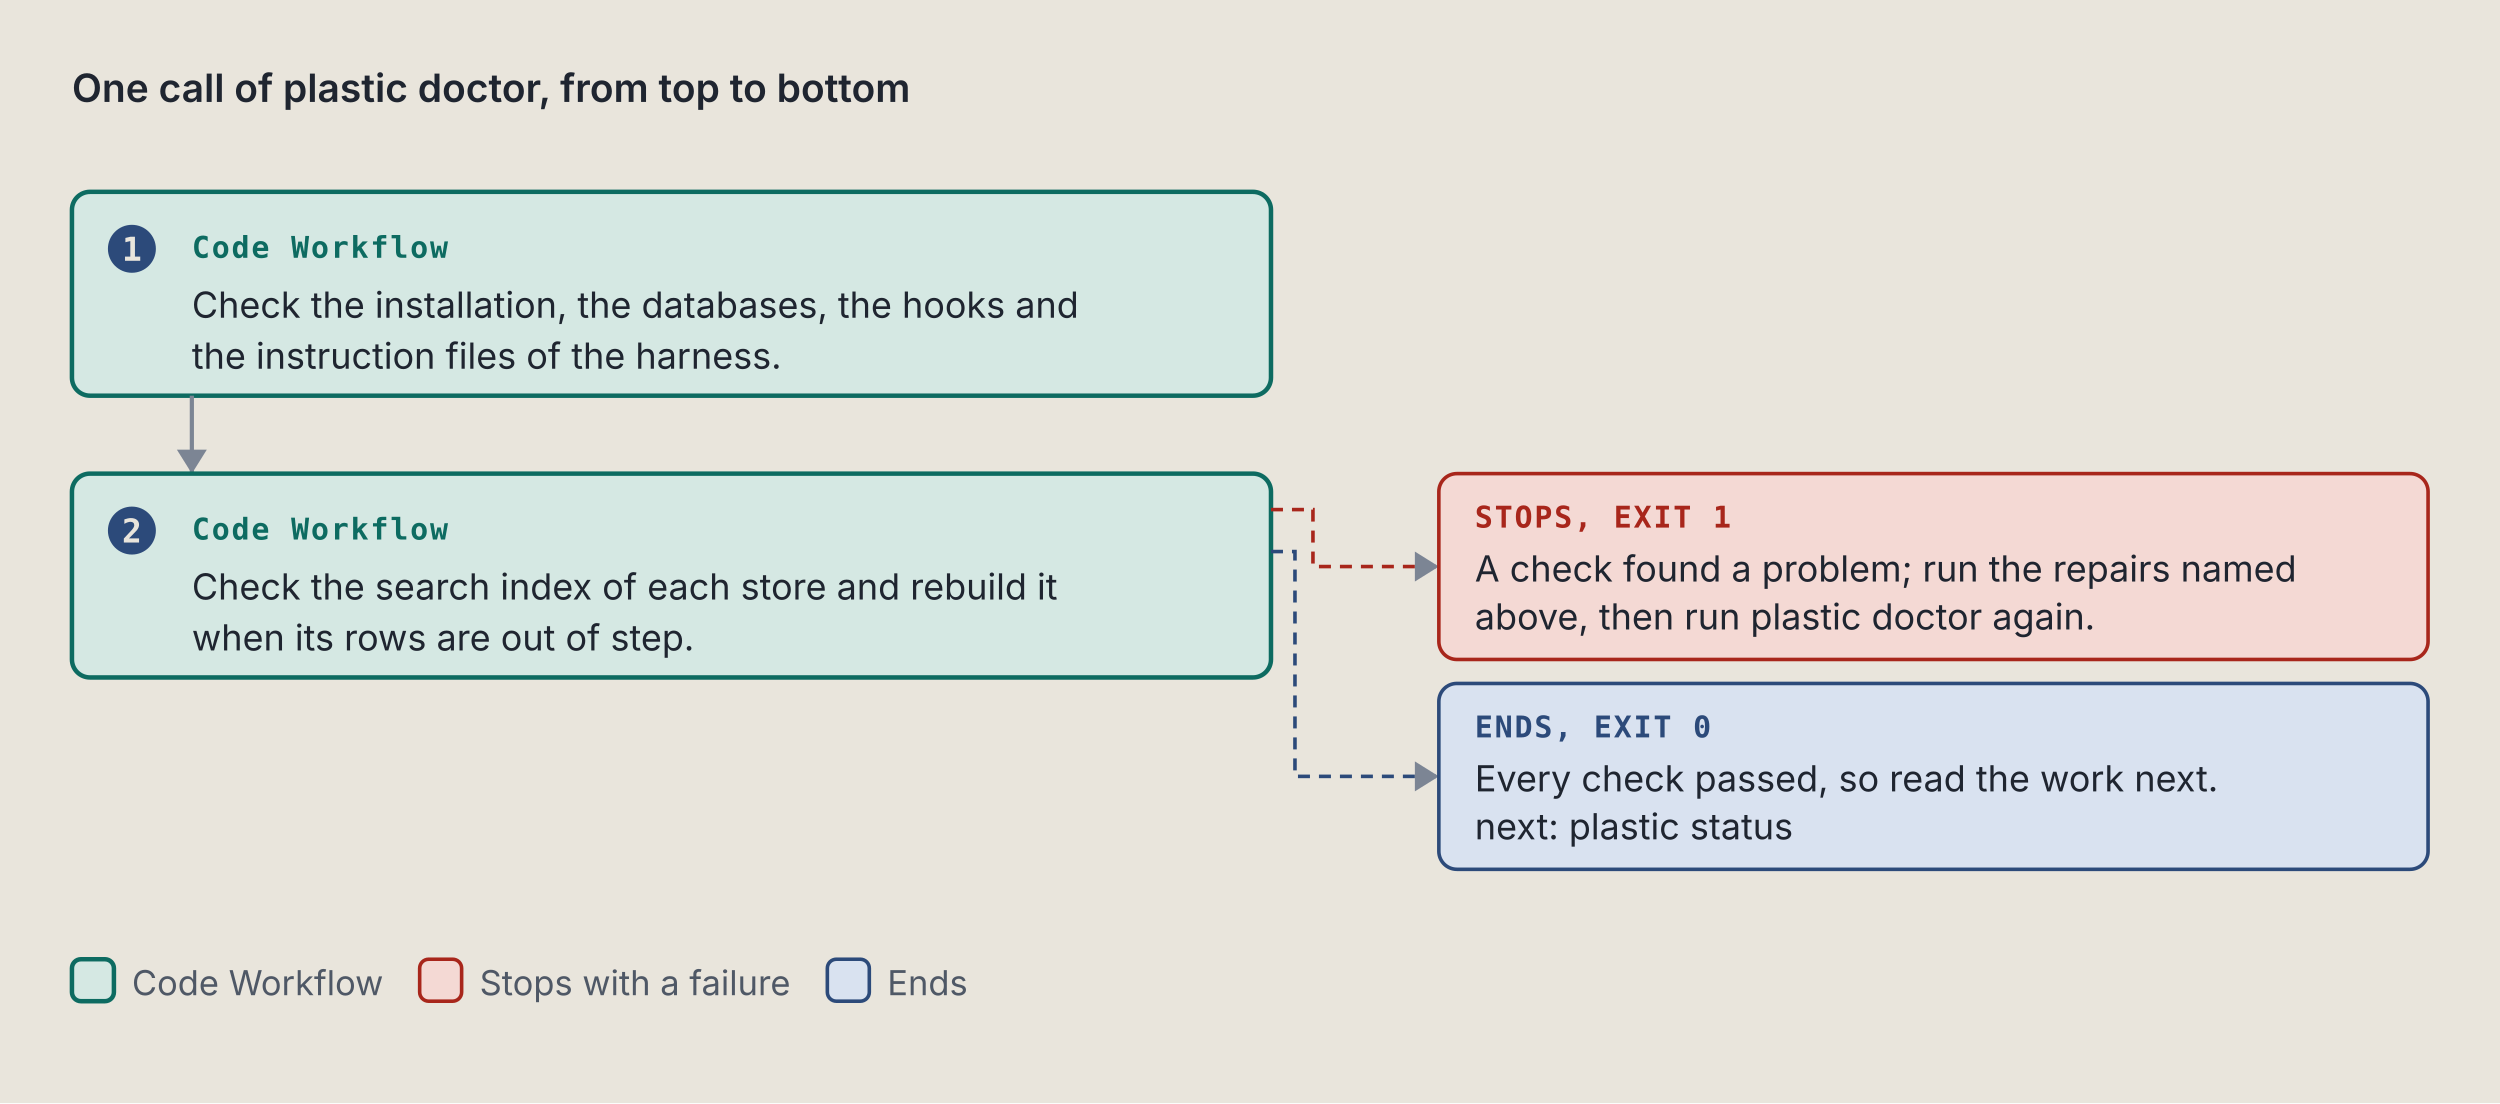
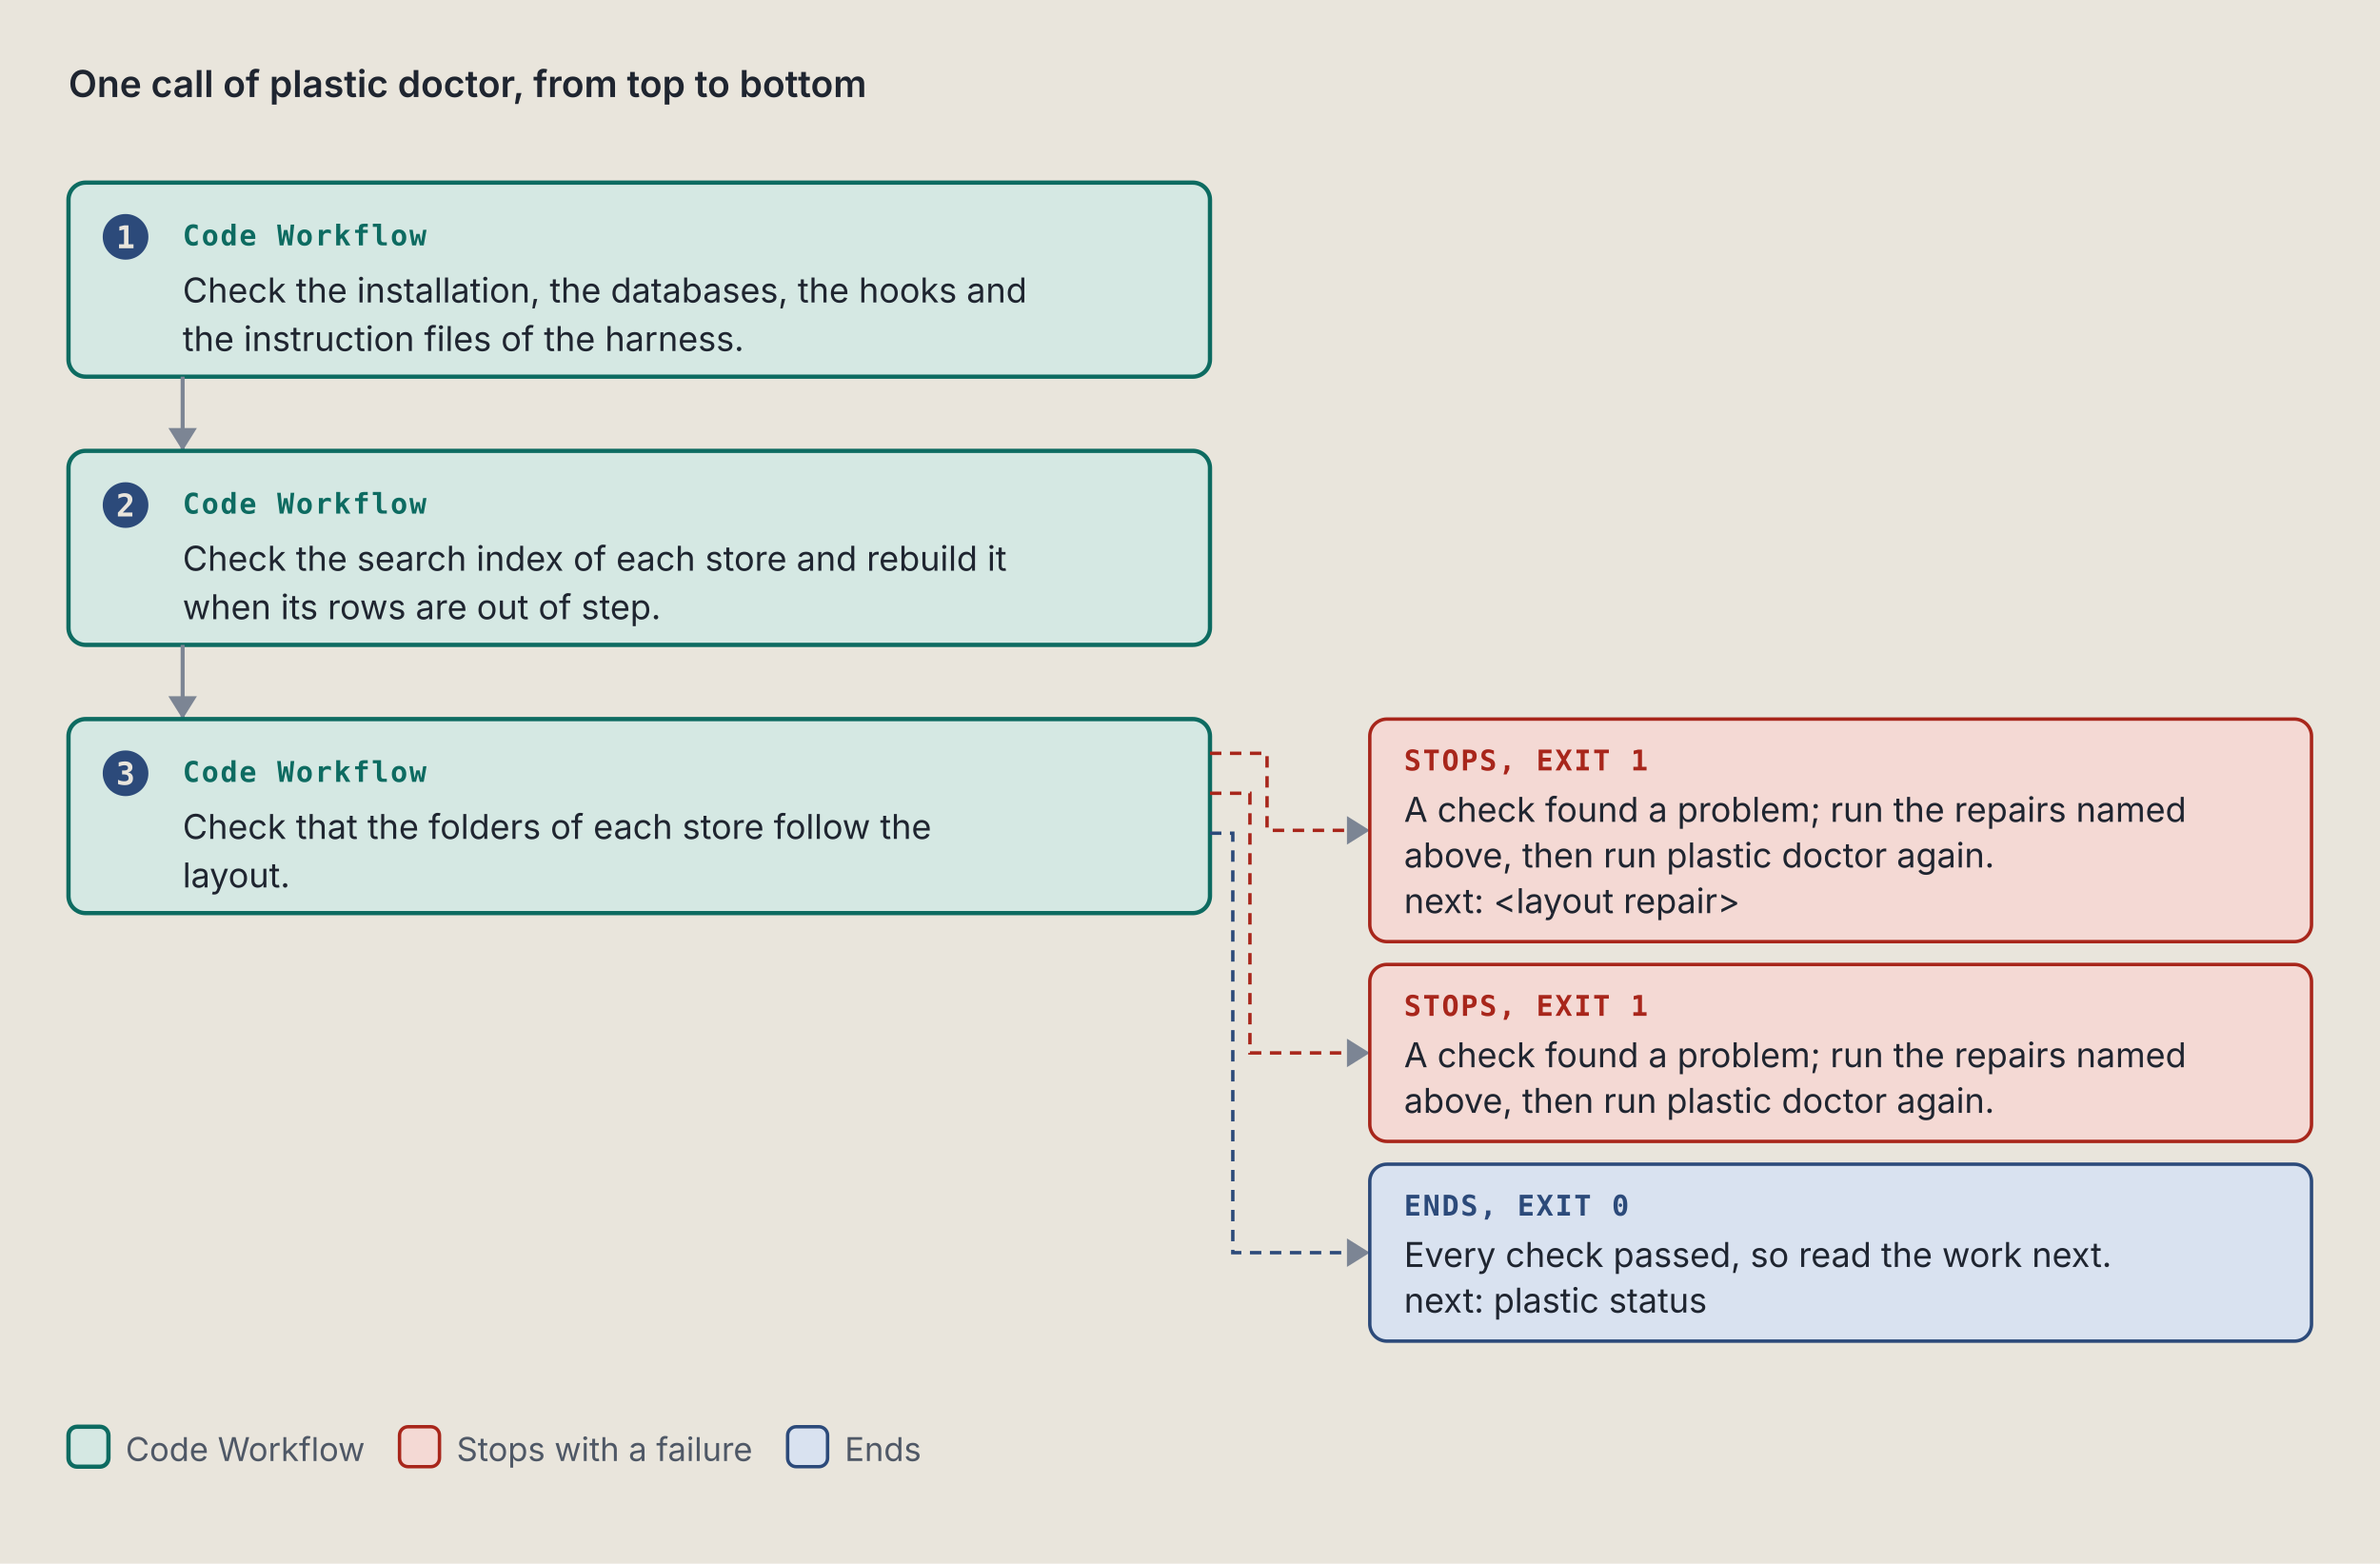
- <svg xmlns="http://www.w3.org/2000/svg" viewBox="0 0 834 368" width="834" height="368" role="img" xml:space="preserve">
+ <svg xmlns="http://www.w3.org/2000/svg" viewBox="0 0 834 548" width="834" height="548" role="img" xml:space="preserve">
  <style>.ground { fill: #e9e5dc; }
.card { fill: #f4f1ea; stroke: #7c8594; stroke-width: 1; }
.lane-code { fill: #d5e8e3; stroke: #0d6b61; stroke-width: 1.5; }
.lane-agent { fill: #f1e2c7; stroke: #9a5508; stroke-width: 1.5; }
.stop-refusal { fill: #e4dcf5; stroke: #5b35b0; stroke-width: 1.2; }
.stop-failure { fill: #f4d9d4; stroke: #a8261b; stroke-width: 1.2; }
.end { fill: #d9e2f0; stroke: #2c4a7a; stroke-width: 1.2; }
.stop-end { fill: #d9e2f0; stroke: #2c4a7a; stroke-width: 1.2; }
.stop-handoff { fill: #f1e2c7; stroke: #9a5508; stroke-width: 1.2; stroke-dasharray: 5 3; }
.wire-handoff { fill: none; stroke: #9a5508; stroke-width: 1.2; stroke-dasharray: 4 3; }
.wire-end { fill: none; stroke: #2c4a7a; stroke-width: 1.2; stroke-dasharray: 4 3; }
.tag-handoff { fill: #9a5508; }
.k { fill: #4f5866; font: 11.5px "IBM Plex Sans", system-ui, -apple-system, "Segoe UI", sans-serif; }
.way { fill: #1f2530; font: italic 12.5px "IBM Plex Sans", system-ui, -apple-system, "Segoe UI", sans-serif; }
.wire { fill: none; stroke: #7c8594; stroke-width: 1.4; }
.wire-read { fill: none; stroke: #7c8594; stroke-width: 1.4; stroke-dasharray: 5 3; }
.wire-refusal { fill: none; stroke: #5b35b0; stroke-width: 1.2; stroke-dasharray: 4 3; }
.wire-failure { fill: none; stroke: #a8261b; stroke-width: 1.2; stroke-dasharray: 4 3; }
.head { fill: #7c8594; }
.t { fill: #1f2530; font: 12px "IBM Plex Sans", system-ui, -apple-system, "Segoe UI", sans-serif; }
.tb { fill: #1f2530; font: 600 13px "IBM Plex Sans", system-ui, -apple-system, "Segoe UI", sans-serif; }
.tm { fill: #1f2530; font: 11.5px "IBM Plex Mono", ui-monospace, Menlo, Consolas, monospace; }
.tag { font: 600 10px "IBM Plex Mono", ui-monospace, Menlo, Consolas, monospace; letter-spacing: .06em; }
.tag-code { fill: #0d6b61; } .tag-agent { fill: #9a5508; } .tag-refusal { fill: #5b35b0; }
.tag-failure { fill: #a8261b; } .tag-end { fill: #2c4a7a; } .tag-muted { fill: #4f5866; }
.tm.tag-muted { font-size: 10.5px; }
.db { fill: #d9e2f0; stroke: #2c4a7a; stroke-width: 1.2; }
.codebox { fill: #f4f1ea; stroke: #7c8594; stroke-width: 1; }
.cx { fill: #1f2530; font: 12px "IBM Plex Mono", ui-monospace, Menlo, Consolas, monospace; white-space: pre; }
.cx-n { fill: #4f5866; font: 11px "IBM Plex Mono", ui-monospace, Menlo, Consolas, monospace; }
.cx-k { fill: #5b35b0; } .cx-s { fill: #9a5508; } .cx-y { fill: #0d6b61; }
.cx-w { fill: #2c4a7a; font-weight: 600; } .cx-t { fill: #a8261b; } .cx-c { fill: #4f5866; font-style: italic; }
.badge { fill: #2c4a7a; } .badge-t { fill: #e9e5dc; font: 600 11px "IBM Plex Mono", ui-monospace, Menlo, Consolas, monospace; }
.bracket { fill: none; stroke: #2c4a7a; stroke-width: 1.4; }
.term { fill: #16191e; stroke: #7c8594; stroke-width: 1; }
.term-t { fill: #e6e2d8; font: 12px "IBM Plex Mono", ui-monospace, Menlo, Consolas, monospace; }
.term-p { fill: #8fd18f; font: 12px "IBM Plex Mono", ui-monospace, Menlo, Consolas, monospace; }
.term-m { fill: #a3abb6; font: 12px "IBM Plex Mono", ui-monospace, Menlo, Consolas, monospace; }
.big { font: 700 36px "IBM Plex Mono", ui-monospace, Menlo, Consolas, monospace; }

@media (prefers-color-scheme: dark) {
.ground { fill: #171a1f; }
.card { fill: #20242b; stroke: #8a93a2; stroke-width: 1; }
.lane-code { fill: #173a36; stroke: #5cc4b4; stroke-width: 1.5; }
.lane-agent { fill: #3d2e17; stroke: #e5a95a; stroke-width: 1.5; }
.stop-refusal { fill: #2d2445; stroke: #b59cf2; stroke-width: 1.2; }
.stop-failure { fill: #45211e; stroke: #f2958a; stroke-width: 1.2; }
.end { fill: #1f2c42; stroke: #97b6e8; stroke-width: 1.2; }
.stop-end { fill: #1f2c42; stroke: #97b6e8; stroke-width: 1.2; }
.stop-handoff { fill: #3d2e17; stroke: #e5a95a; stroke-width: 1.2; stroke-dasharray: 5 3; }
.wire-handoff { fill: none; stroke: #e5a95a; stroke-width: 1.2; stroke-dasharray: 4 3; }
.wire-end { fill: none; stroke: #97b6e8; stroke-width: 1.2; stroke-dasharray: 4 3; }
.tag-handoff { fill: #e5a95a; }
.k { fill: #b3b9c3; font: 11.5px "IBM Plex Sans", system-ui, -apple-system, "Segoe UI", sans-serif; }
.way { fill: #e8e4da; font: italic 12.5px "IBM Plex Sans", system-ui, -apple-system, "Segoe UI", sans-serif; }
.wire { fill: none; stroke: #8a93a2; stroke-width: 1.4; }
.wire-read { fill: none; stroke: #8a93a2; stroke-width: 1.4; stroke-dasharray: 5 3; }
.wire-refusal { fill: none; stroke: #b59cf2; stroke-width: 1.2; stroke-dasharray: 4 3; }
.wire-failure { fill: none; stroke: #f2958a; stroke-width: 1.2; stroke-dasharray: 4 3; }
.head { fill: #8a93a2; }
.t { fill: #e8e4da; font: 12px "IBM Plex Sans", system-ui, -apple-system, "Segoe UI", sans-serif; }
.tb { fill: #e8e4da; font: 600 13px "IBM Plex Sans", system-ui, -apple-system, "Segoe UI", sans-serif; }
.tm { fill: #e8e4da; font: 11.5px "IBM Plex Mono", ui-monospace, Menlo, Consolas, monospace; }
.tag { font: 600 10px "IBM Plex Mono", ui-monospace, Menlo, Consolas, monospace; letter-spacing: .06em; }
.tag-code { fill: #5cc4b4; } .tag-agent { fill: #e5a95a; } .tag-refusal { fill: #b59cf2; }
.tag-failure { fill: #f2958a; } .tag-end { fill: #97b6e8; } .tag-muted { fill: #b3b9c3; }
.tm.tag-muted { font-size: 10.5px; }
.db { fill: #1f2c42; stroke: #97b6e8; stroke-width: 1.2; }
.codebox { fill: #20242b; stroke: #8a93a2; stroke-width: 1; }
.cx { fill: #e8e4da; font: 12px "IBM Plex Mono", ui-monospace, Menlo, Consolas, monospace; white-space: pre; }
.cx-n { fill: #b3b9c3; font: 11px "IBM Plex Mono", ui-monospace, Menlo, Consolas, monospace; }
.cx-k { fill: #b59cf2; } .cx-s { fill: #e5a95a; } .cx-y { fill: #5cc4b4; }
.cx-w { fill: #97b6e8; font-weight: 600; } .cx-t { fill: #f2958a; } .cx-c { fill: #b3b9c3; font-style: italic; }
.badge { fill: #97b6e8; } .badge-t { fill: #171a1f; font: 600 11px "IBM Plex Mono", ui-monospace, Menlo, Consolas, monospace; }
.bracket { fill: none; stroke: #97b6e8; stroke-width: 1.4; }
.term { fill: #16191e; stroke: #8a93a2; stroke-width: 1; }
.term-t { fill: #e6e2d8; font: 12px "IBM Plex Mono", ui-monospace, Menlo, Consolas, monospace; }
.term-p { fill: #8fd18f; font: 12px "IBM Plex Mono", ui-monospace, Menlo, Consolas, monospace; }
.term-m { fill: #a3abb6; font: 12px "IBM Plex Mono", ui-monospace, Menlo, Consolas, monospace; }
.big { font: 700 36px "IBM Plex Mono", ui-monospace, Menlo, Consolas, monospace; }
}</style>
  <rect width="100%" height="100%" class="ground" />
  <text x="24" y="34" class="tb" text-anchor="start">One call of plastic doctor, from top to bottom</text>
  <rect x="24" y="64" width="400" height="68" rx="6" class="lane-code" />
  <circle cx="44" cy="83" r="8" class="badge" />
  <text x="44" y="87" class="badge-t" text-anchor="middle">1</text>
  <text x="64" y="86" class="tag tag-code" text-anchor="start">Code Workflow</text>
  <text x="64" y="106" class="t" text-anchor="start">Check the installation, the databases, the hooks and</text>
  <text x="64" y="123" class="t" text-anchor="start">the instruction files of the harness.</text>
  <path d="M 64 132 L 64 158" class="wire" />
  <path d="M 59 150 L 64 158 L 69 150 Z" class="head" />
  <rect x="24" y="158" width="400" height="68" rx="6" class="lane-code" />
  <circle cx="44" cy="177" r="8" class="badge" />
  <text x="44" y="181" class="badge-t" text-anchor="middle">2</text>
  <text x="64" y="180" class="tag tag-code" text-anchor="start">Code Workflow</text>
  <text x="64" y="200" class="t" text-anchor="start">Check the search index of each store and rebuild it</text>
  <text x="64" y="217" class="t" text-anchor="start">when its rows are out of step.</text>
-   <path d="M 424 170 L 438 170 L 438 189 L 480 189" class="wire-failure" />
-   <path d="M 472 184 L 480 189 L 472 194 Z" class="head" />
-   <rect x="480" y="158" width="330" height="62" rx="6" class="stop-failure" />
-   <text x="492" y="176" class="tag tag-failure" text-anchor="start">STOPS, EXIT 1</text>
-   <text x="492" y="194" class="t" text-anchor="start">A check found a problem; run the repairs named</text>
-   <text x="492" y="210" class="t" text-anchor="start">above, then run plastic doctor again.</text>
-   <path d="M 424 184 L 432 184 L 432 259 L 480 259" class="wire-end" />
-   <path d="M 472 254 L 480 259 L 472 264 Z" class="head" />
-   <rect x="480" y="228" width="330" height="62" rx="6" class="stop-end" />
-   <text x="492" y="246" class="tag tag-end" text-anchor="start">ENDS, EXIT 0</text>
-   <text x="492" y="264" class="t" text-anchor="start">Every check passed, so read the work next.</text>
-   <text x="492" y="280" class="t" text-anchor="start">next: plastic status</text>
-   <rect x="24" y="320" width="14" height="14" rx="3" class="lane-code" />
-   <text x="44" y="332" class="k" text-anchor="start">Code Workflow</text>
-   <rect x="140" y="320" width="14" height="14" rx="3" class="stop-failure" />
-   <text x="160" y="332" class="k" text-anchor="start">Stops with a failure</text>
-   <rect x="276" y="320" width="14" height="14" rx="3" class="stop-end" />
-   <text x="296" y="332" class="k" text-anchor="start">Ends</text>
+   <path d="M 64 226 L 64 252" class="wire" />
+   <path d="M 59 244 L 64 252 L 69 244 Z" class="head" />
+   <rect x="24" y="252" width="400" height="68" rx="6" class="lane-code" />
+   <circle cx="44" cy="271" r="8" class="badge" />
+   <text x="44" y="275" class="badge-t" text-anchor="middle">3</text>
+   <text x="64" y="274" class="tag tag-code" text-anchor="start">Code Workflow</text>
+   <text x="64" y="294" class="t" text-anchor="start">Check that the folders of each store follow the</text>
+   <text x="64" y="311" class="t" text-anchor="start">layout.</text>
+   <path d="M 424 264 L 444 264 L 444 291 L 480 291" class="wire-failure" />
+   <path d="M 472 286 L 480 291 L 472 296 Z" class="head" />
+   <rect x="480" y="252" width="330" height="78" rx="6" class="stop-failure" />
+   <text x="492" y="270" class="tag tag-failure" text-anchor="start">STOPS, EXIT 1</text>
+   <text x="492" y="288" class="t" text-anchor="start">A check found a problem; run the repairs named</text>
+   <text x="492" y="304" class="t" text-anchor="start">above, then run plastic doctor again.</text>
+   <text x="492" y="320" class="t" text-anchor="start">next: &lt;layout repair&gt;</text>
+   <path d="M 424 278 L 438 278 L 438 369 L 480 369" class="wire-failure" />
+   <path d="M 472 364 L 480 369 L 472 374 Z" class="head" />
+   <rect x="480" y="338" width="330" height="62" rx="6" class="stop-failure" />
+   <text x="492" y="356" class="tag tag-failure" text-anchor="start">STOPS, EXIT 1</text>
+   <text x="492" y="374" class="t" text-anchor="start">A check found a problem; run the repairs named</text>
+   <text x="492" y="390" class="t" text-anchor="start">above, then run plastic doctor again.</text>
+   <path d="M 424 292 L 432 292 L 432 439 L 480 439" class="wire-end" />
+   <path d="M 472 434 L 480 439 L 472 444 Z" class="head" />
+   <rect x="480" y="408" width="330" height="62" rx="6" class="stop-end" />
+   <text x="492" y="426" class="tag tag-end" text-anchor="start">ENDS, EXIT 0</text>
+   <text x="492" y="444" class="t" text-anchor="start">Every check passed, so read the work next.</text>
+   <text x="492" y="460" class="t" text-anchor="start">next: plastic status</text>
+   <rect x="24" y="500" width="14" height="14" rx="3" class="lane-code" />
+   <text x="44" y="512" class="k" text-anchor="start">Code Workflow</text>
+   <rect x="140" y="500" width="14" height="14" rx="3" class="stop-failure" />
+   <text x="160" y="512" class="k" text-anchor="start">Stops with a failure</text>
+   <rect x="276" y="500" width="14" height="14" rx="3" class="stop-end" />
+   <text x="296" y="512" class="k" text-anchor="start">Ends</text>
</svg>
